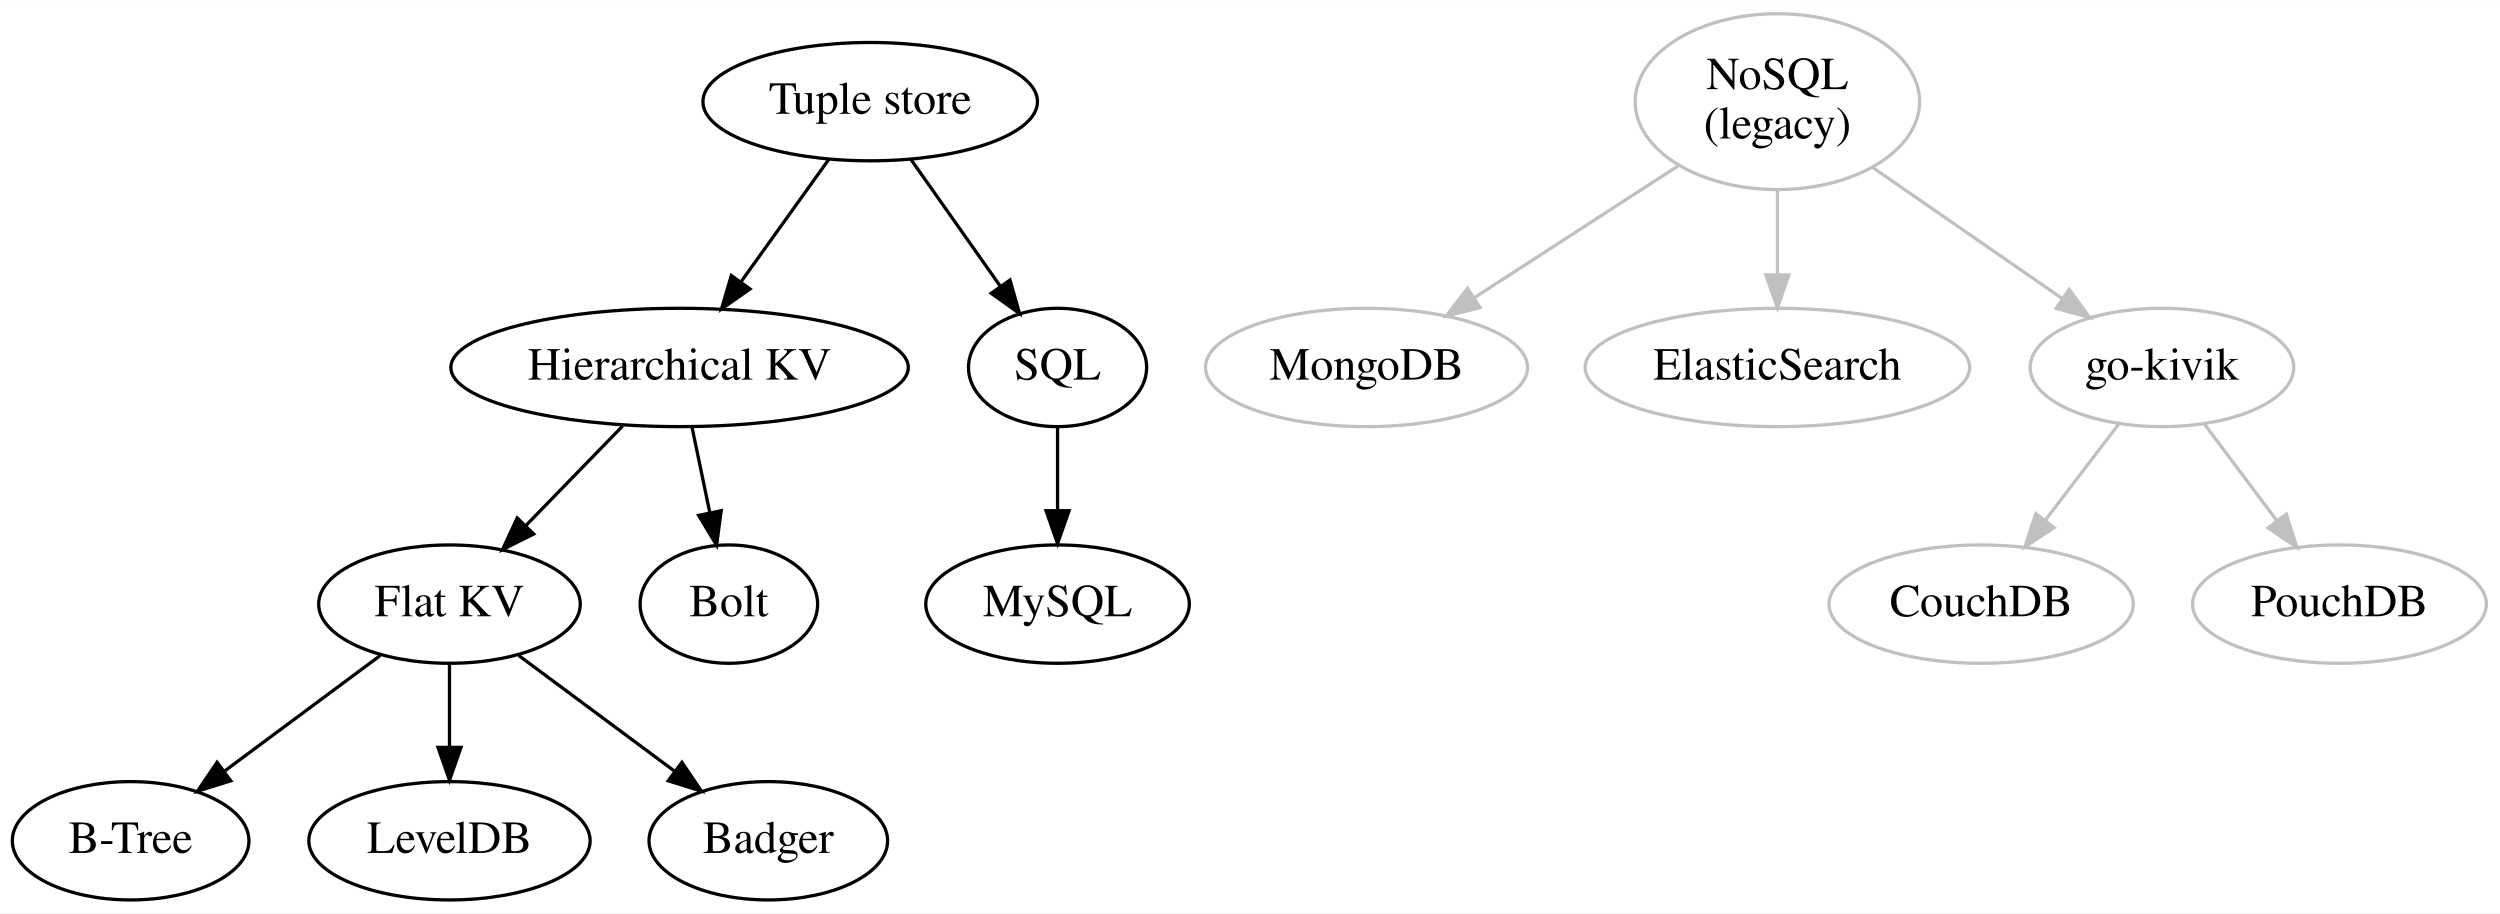
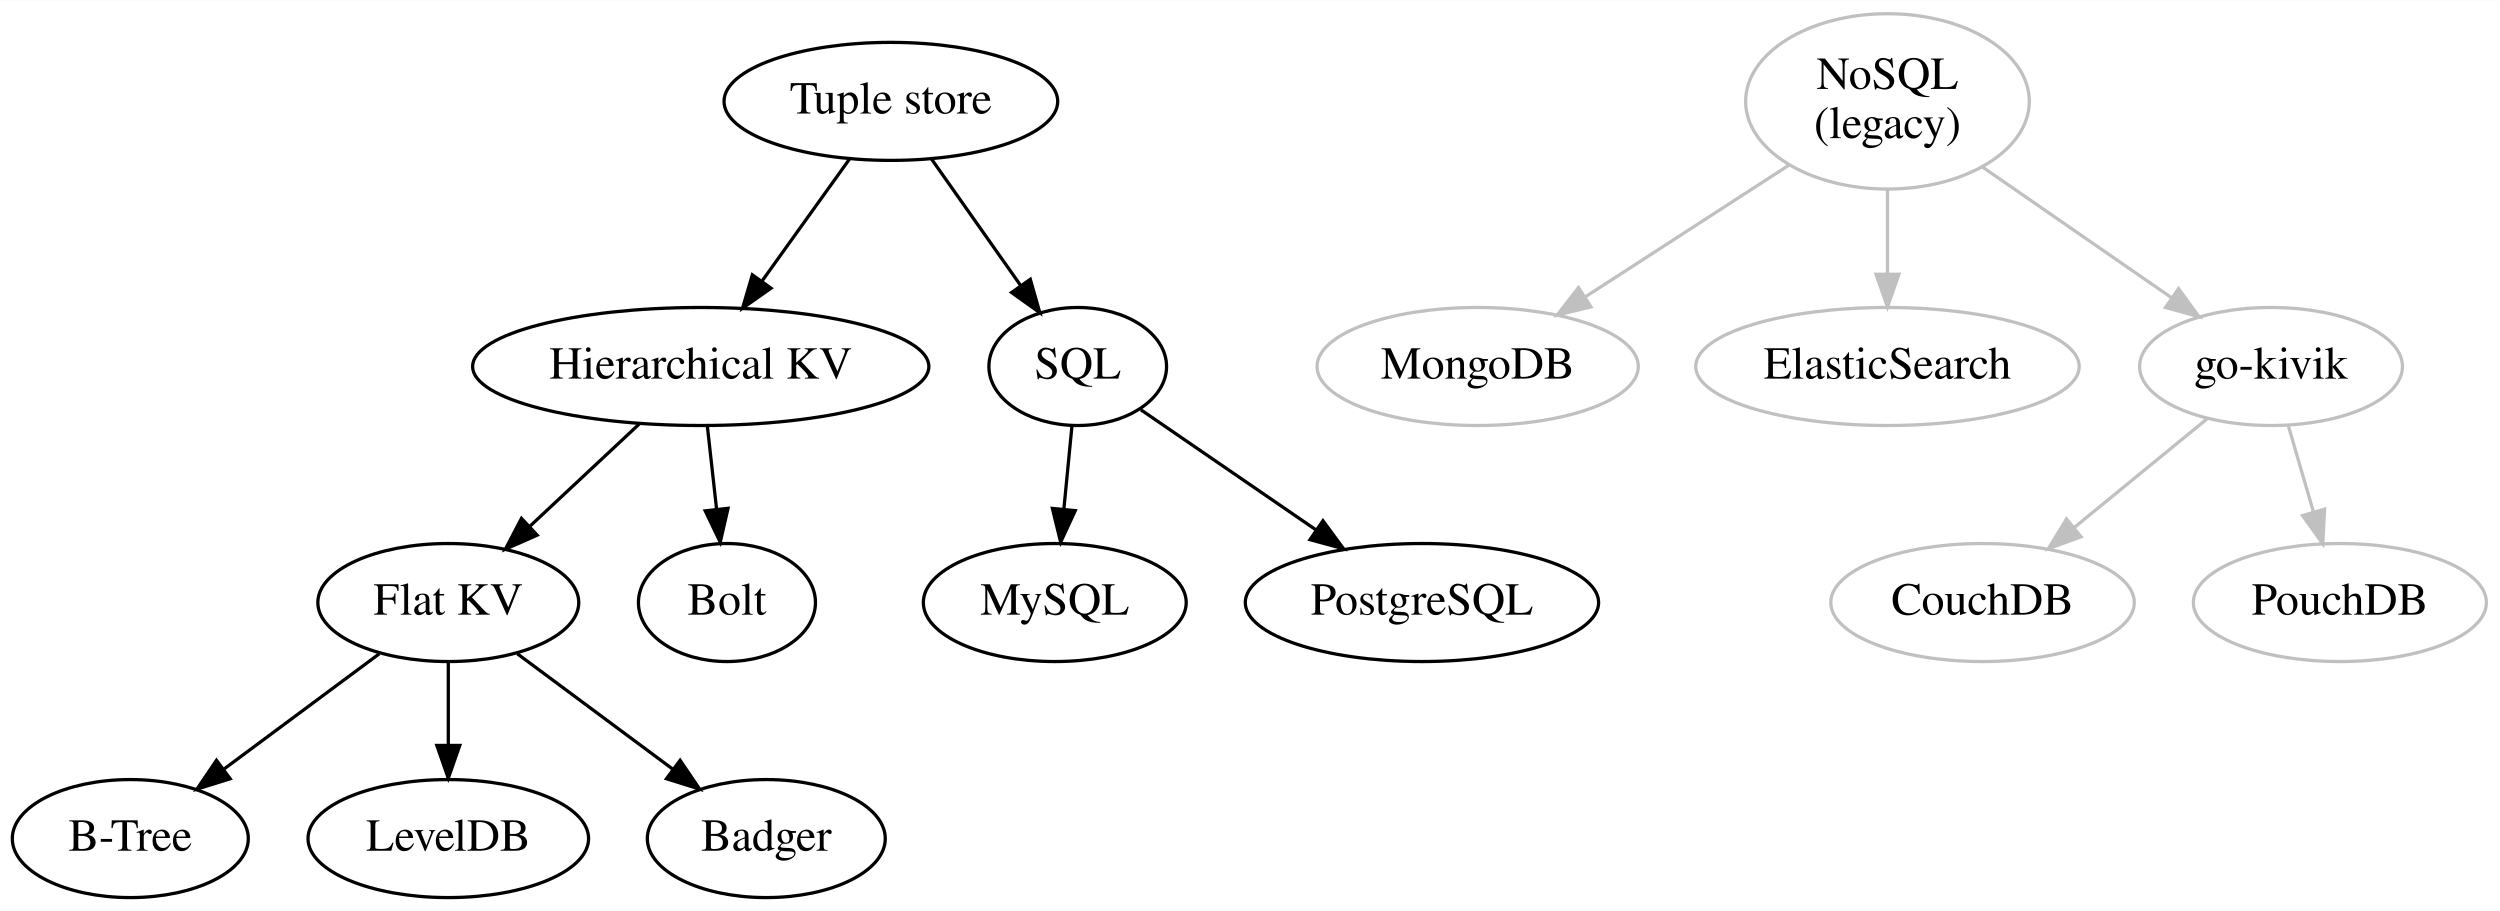
- <svg xmlns="http://www.w3.org/2000/svg" xmlns:xlink="http://www.w3.org/1999/xlink" width="761pt" height="278pt" viewBox="0.00 0.00 760.59 277.74">
+ <svg xmlns="http://www.w3.org/2000/svg" xmlns:xlink="http://www.w3.org/1999/xlink" width="763pt" height="278pt" viewBox="0.00 0.00 762.59 277.74">
  <g id="graph0" class="graph" transform="scale(1 1) rotate(0) translate(4 273.7401)">
-     <polygon fill="#ffffff" stroke="transparent" points="-4,4 -4,-273.74 756.593,-273.74 756.593,4 -4,4" />
+     <polygon fill="#ffffff" stroke="transparent" points="-4,4 -4,-273.74 758.593,-273.74 758.593,4 -4,4" />
    <g id="node1" class="node">
      <g id="a_node1">
        <a xlink:href="./docs/kv-flat.md" xlink:title="Flat KV">
          <ellipse fill="none" stroke="#000000" cx="132.747" cy="-90" rx="39.794" ry="18" />
          <text text-anchor="middle" x="132.747" y="-86.3" font-family="Times,serif" font-size="14.00" fill="#000000">Flat KV</text>
        </a>
      </g>
    </g>
    <g id="node2" class="node">
      <ellipse fill="none" stroke="#000000" cx="35.747" cy="-18" rx="35.995" ry="18" />
      <text text-anchor="middle" x="35.747" y="-14.3" font-family="Times,serif" font-size="14.00" fill="#000000">B-Tree</text>
    </g>
    <g id="edge1" class="edge">
      <path fill="none" stroke="#000000" d="M111.699,-74.377C97.783,-64.048 79.371,-50.381 64.161,-39.091" />
      <polygon fill="#000000" stroke="#000000" points="66.204,-36.249 56.089,-33.099 62.032,-41.87 66.204,-36.249" />
    </g>
    <g id="node3" class="node">
      <ellipse fill="none" stroke="#000000" cx="132.747" cy="-18" rx="42.793" ry="18" />
      <text text-anchor="middle" x="132.747" y="-14.3" font-family="Times,serif" font-size="14.00" fill="#000000">LevelDB</text>
    </g>
    <g id="edge2" class="edge">
      <path fill="none" stroke="#000000" d="M132.747,-71.831C132.747,-64.131 132.747,-54.974 132.747,-46.417" />
      <polygon fill="#000000" stroke="#000000" points="136.247,-46.413 132.747,-36.413 129.247,-46.413 136.247,-46.413" />
    </g>
    <g id="node4" class="node">
      <ellipse fill="none" stroke="#000000" cx="229.747" cy="-18" rx="36.294" ry="18" />
      <text text-anchor="middle" x="229.747" y="-14.3" font-family="Times,serif" font-size="14.00" fill="#000000">Badger</text>
    </g>
    <g id="edge3" class="edge">
      <path fill="none" stroke="#000000" d="M153.794,-74.377C167.71,-64.048 186.122,-50.381 201.333,-39.091" />
      <polygon fill="#000000" stroke="#000000" points="203.461,-41.87 209.405,-33.099 199.289,-36.249 203.461,-41.87" />
    </g>
    <g id="node5" class="node">
      <g id="a_node5">
        <a xlink:href="./docs/kv-hierarchical.md" xlink:title="Hierarchical KV">
-           <ellipse fill="none" stroke="#000000" cx="202.747" cy="-162" rx="69.588" ry="18" />
-           <text text-anchor="middle" x="202.747" y="-158.3" font-family="Times,serif" font-size="14.00" fill="#000000">Hierarchical KV</text>
+           <ellipse fill="none" stroke="#000000" cx="209.747" cy="-162" rx="69.588" ry="18" />
+           <text text-anchor="middle" x="209.747" y="-158.3" font-family="Times,serif" font-size="14.00" fill="#000000">Hierarchical KV</text>
        </a>
      </g>
    </g>
    <g id="edge4" class="edge">
-       <path fill="none" stroke="#000000" d="M185.444,-144.202C176.539,-135.043 165.561,-123.751 155.933,-113.849" />
-       <polygon fill="#000000" stroke="#000000" points="158.372,-111.336 148.891,-106.606 153.353,-116.216 158.372,-111.336" />
+       <path fill="none" stroke="#000000" d="M191.107,-144.571C181.079,-135.194 168.575,-123.502 157.716,-113.348" />
+       <polygon fill="#000000" stroke="#000000" points="159.854,-110.555 150.159,-106.282 155.073,-115.668 159.854,-110.555" />
    </g>
    <g id="node6" class="node">
      <ellipse fill="none" stroke="#000000" cx="217.747" cy="-90" rx="27" ry="18" />
      <text text-anchor="middle" x="217.747" y="-86.3" font-family="Times,serif" font-size="14.00" fill="#000000">Bolt</text>
    </g>
    <g id="edge5" class="edge">
-       <path fill="none" stroke="#000000" d="M206.532,-143.831C208.179,-135.927 210.145,-126.487 211.968,-117.737" />
-       <polygon fill="#000000" stroke="#000000" points="215.402,-118.417 214.015,-107.913 208.549,-116.989 215.402,-118.417" />
+       <path fill="none" stroke="#000000" d="M211.766,-143.831C212.621,-136.131 213.639,-126.974 214.589,-118.417" />
+       <polygon fill="#000000" stroke="#000000" points="218.075,-118.739 215.701,-108.413 211.118,-117.966 218.075,-118.739" />
    </g>
    <g id="node7" class="node">
      <g id="a_node7">
        <a xlink:href="./docs/sql-tuple.md" xlink:title="SQL">
-           <ellipse fill="none" stroke="#000000" cx="317.747" cy="-162" rx="27.097" ry="18" />
-           <text text-anchor="middle" x="317.747" y="-158.3" font-family="Times,serif" font-size="14.00" fill="#000000">SQL</text>
+           <ellipse fill="none" stroke="#000000" cx="324.747" cy="-162" rx="27.097" ry="18" />
+           <text text-anchor="middle" x="324.747" y="-158.3" font-family="Times,serif" font-size="14.00" fill="#000000">SQL</text>
        </a>
      </g>
    </g>
    <g id="node8" class="node">
      <ellipse fill="none" stroke="#000000" cx="317.747" cy="-90" rx="40.094" ry="18" />
      <text text-anchor="middle" x="317.747" y="-86.3" font-family="Times,serif" font-size="14.00" fill="#000000">MySQL</text>
    </g>
    <g id="edge6" class="edge">
-       <path fill="none" stroke="#000000" d="M317.747,-143.831C317.747,-136.131 317.747,-126.974 317.747,-118.417" />
-       <polygon fill="#000000" stroke="#000000" points="321.247,-118.413 317.747,-108.413 314.247,-118.413 321.247,-118.413" />
+       <path fill="none" stroke="#000000" d="M322.98,-143.831C322.232,-136.131 321.342,-126.974 320.51,-118.417" />
+       <polygon fill="#000000" stroke="#000000" points="323.988,-118.028 319.537,-108.413 317.021,-118.705 323.988,-118.028" />
    </g>
    <g id="node9" class="node">
-       <g id="a_node9">
+       <ellipse fill="none" stroke="#000000" cx="429.747" cy="-90" rx="53.891" ry="18" />
+       <text text-anchor="middle" x="429.747" y="-86.3" font-family="Times,serif" font-size="14.00" fill="#000000">PostgreSQL</text>
+     </g>
+     <g id="edge7" class="edge">
+       <path fill="none" stroke="#000000" d="M344.005,-148.794C358.964,-138.537 380.038,-124.086 397.55,-112.078" />
+       <polygon fill="#000000" stroke="#000000" points="399.55,-114.95 405.818,-106.408 395.591,-109.177 399.55,-114.95" />
+     </g>
+     <g id="node10" class="node">
+       <g id="a_node10">
        <a xlink:href="./docs/tuple-strict.md" xlink:title="Tuple store">
-           <ellipse fill="none" stroke="#000000" cx="260.747" cy="-242.87" rx="50.892" ry="18" />
-           <text text-anchor="middle" x="260.747" y="-239.17" font-family="Times,serif" font-size="14.00" fill="#000000">Tuple store</text>
+           <ellipse fill="none" stroke="#000000" cx="267.747" cy="-242.87" rx="50.892" ry="18" />
+           <text text-anchor="middle" x="267.747" y="-239.17" font-family="Times,serif" font-size="14.00" fill="#000000">Tuple store</text>
        </a>
      </g>
    </g>
-     <g id="edge7" class="edge">
-       <path fill="none" stroke="#000000" d="M248.162,-225.322C240.387,-214.482 230.265,-200.369 221.551,-188.218" />
-       <polygon fill="#000000" stroke="#000000" points="224.18,-185.879 215.508,-179.793 218.492,-189.959 224.18,-185.879" />
+     <g id="edge8" class="edge">
+       <path fill="none" stroke="#000000" d="M255.162,-225.322C247.387,-214.482 237.265,-200.369 228.551,-188.218" />
+       <polygon fill="#000000" stroke="#000000" points="231.18,-185.879 222.508,-179.793 225.492,-189.959 231.18,-185.879" />
    </g>
-     <g id="edge8" class="edge">
-       <path fill="none" stroke="#000000" d="M273.115,-225.322C281.096,-213.999 291.594,-199.106 300.403,-186.607" />
-       <polygon fill="#000000" stroke="#000000" points="303.279,-188.601 306.18,-178.411 297.558,-184.568 303.279,-188.601" />
-     </g>
-     <g id="node10" class="node">
-       <ellipse fill="none" stroke="#c0c0c0" cx="536.747" cy="-242.87" rx="43.267" ry="26.741" />
-       <text text-anchor="middle" x="536.747" y="-246.67" font-family="Times,serif" font-size="14.00" fill="#000000">NoSQL</text>
-       <text text-anchor="middle" x="536.747" y="-231.67" font-family="Times,serif" font-size="14.00" fill="#000000">(legacy)</text>
+     <g id="edge9" class="edge">
+       <path fill="none" stroke="#000000" d="M280.115,-225.322C288.096,-213.999 298.594,-199.106 307.403,-186.607" />
+       <polygon fill="#000000" stroke="#000000" points="310.279,-188.601 313.18,-178.411 304.558,-184.568 310.279,-188.601" />
    </g>
    <g id="node11" class="node">
-       <ellipse fill="none" stroke="#c0c0c0" cx="411.747" cy="-162" rx="48.993" ry="18" />
-       <text text-anchor="middle" x="411.747" y="-158.3" font-family="Times,serif" font-size="14.00" fill="#000000">MongoDB</text>
-     </g>
-     <g id="edge9" class="edge">
-       <path fill="none" stroke="#c0c0c0" d="M506.806,-223.5C488.016,-211.343 463.778,-195.662 444.48,-183.177" />
-       <polygon fill="#c0c0c0" stroke="#c0c0c0" points="446.296,-180.183 435.999,-177.69 442.493,-186.061 446.296,-180.183" />
+       <ellipse fill="none" stroke="#c0c0c0" cx="571.747" cy="-242.87" rx="43.267" ry="26.741" />
+       <text text-anchor="middle" x="571.747" y="-246.67" font-family="Times,serif" font-size="14.00" fill="#000000">NoSQL</text>
+       <text text-anchor="middle" x="571.747" y="-231.67" font-family="Times,serif" font-size="14.00" fill="#000000">(legacy)</text>
    </g>
    <g id="node12" class="node">
-       <ellipse fill="none" stroke="#c0c0c0" cx="536.747" cy="-162" rx="58.49" ry="18" />
-       <text text-anchor="middle" x="536.747" y="-158.3" font-family="Times,serif" font-size="14.00" fill="#000000">ElasticSearch</text>
+       <ellipse fill="none" stroke="#c0c0c0" cx="446.747" cy="-162" rx="48.993" ry="18" />
+       <text text-anchor="middle" x="446.747" y="-158.3" font-family="Times,serif" font-size="14.00" fill="#000000">MongoDB</text>
    </g>
    <g id="edge10" class="edge">
-       <path fill="none" stroke="#c0c0c0" d="M536.747,-215.941C536.747,-207.671 536.747,-198.549 536.747,-190.196" />
-       <polygon fill="#c0c0c0" stroke="#c0c0c0" points="540.247,-190.149 536.747,-180.149 533.247,-190.149 540.247,-190.149" />
+       <path fill="none" stroke="#c0c0c0" d="M541.806,-223.5C523.016,-211.343 498.778,-195.662 479.48,-183.177" />
+       <polygon fill="#c0c0c0" stroke="#c0c0c0" points="481.296,-180.183 470.999,-177.69 477.493,-186.061 481.296,-180.183" />
    </g>
    <g id="node13" class="node">
-       <ellipse fill="none" stroke="#c0c0c0" cx="653.747" cy="-162" rx="40.094" ry="18" />
-       <text text-anchor="middle" x="653.747" y="-158.3" font-family="Times,serif" font-size="14.00" fill="#000000">go-kivik</text>
+       <ellipse fill="none" stroke="#c0c0c0" cx="571.747" cy="-162" rx="58.49" ry="18" />
+       <text text-anchor="middle" x="571.747" y="-158.3" font-family="Times,serif" font-size="14.00" fill="#000000">ElasticSearch</text>
    </g>
    <g id="edge11" class="edge">
-       <path fill="none" stroke="#c0c0c0" d="M565.668,-222.88C583.231,-210.741 605.62,-195.265 623.43,-182.955" />
-       <polygon fill="#c0c0c0" stroke="#c0c0c0" points="625.528,-185.76 631.764,-177.195 621.547,-180.001 625.528,-185.76" />
+       <path fill="none" stroke="#c0c0c0" d="M571.747,-215.941C571.747,-207.671 571.747,-198.549 571.747,-190.196" />
+       <polygon fill="#c0c0c0" stroke="#c0c0c0" points="575.247,-190.149 571.747,-180.149 568.247,-190.149 575.247,-190.149" />
    </g>
    <g id="node14" class="node">
-       <ellipse fill="none" stroke="#c0c0c0" cx="598.747" cy="-90" rx="46.292" ry="18" />
-       <text text-anchor="middle" x="598.747" y="-86.3" font-family="Times,serif" font-size="14.00" fill="#000000">CouchDB</text>
+       <ellipse fill="none" stroke="#c0c0c0" cx="688.747" cy="-162" rx="40.094" ry="18" />
+       <text text-anchor="middle" x="688.747" y="-158.3" font-family="Times,serif" font-size="14.00" fill="#000000">go-kivik</text>
    </g>
    <g id="edge12" class="edge">
-       <path fill="none" stroke="#c0c0c0" d="M640.713,-144.937C634.03,-136.189 625.754,-125.355 618.322,-115.626" />
-       <polygon fill="#c0c0c0" stroke="#c0c0c0" points="620.921,-113.263 612.07,-107.441 615.359,-117.512 620.921,-113.263" />
+       <path fill="none" stroke="#c0c0c0" d="M600.668,-222.88C618.231,-210.741 640.62,-195.265 658.43,-182.955" />
+       <polygon fill="#c0c0c0" stroke="#c0c0c0" points="660.528,-185.76 666.764,-177.195 656.547,-180.001 660.528,-185.76" />
    </g>
    <g id="node15" class="node">
-       <ellipse fill="none" stroke="#c0c0c0" cx="707.747" cy="-90" rx="44.693" ry="18" />
-       <text text-anchor="middle" x="707.747" y="-86.3" font-family="Times,serif" font-size="14.00" fill="#000000">PouchDB</text>
+       <ellipse fill="none" stroke="#c0c0c0" cx="600.747" cy="-90" rx="46.292" ry="18" />
+       <text text-anchor="middle" x="600.747" y="-86.3" font-family="Times,serif" font-size="14.00" fill="#000000">CouchDB</text>
    </g>
    <g id="edge13" class="edge">
-       <path fill="none" stroke="#c0c0c0" d="M666.819,-144.571C673.385,-135.815 681.466,-125.042 688.707,-115.387" />
-       <polygon fill="#c0c0c0" stroke="#c0c0c0" points="691.595,-117.369 694.795,-107.269 685.995,-113.169 691.595,-117.369" />
+       <path fill="none" stroke="#c0c0c0" d="M669.217,-146.021C657.308,-136.277 641.892,-123.665 628.705,-112.874" />
+       <polygon fill="#c0c0c0" stroke="#c0c0c0" points="630.788,-110.057 620.832,-106.434 626.356,-115.475 630.788,-110.057" />
+     </g>
+     <g id="node16" class="node">
+       <ellipse fill="none" stroke="#c0c0c0" cx="709.747" cy="-90" rx="44.693" ry="18" />
+       <text text-anchor="middle" x="709.747" y="-86.3" font-family="Times,serif" font-size="14.00" fill="#000000">PouchDB</text>
+     </g>
+     <g id="edge14" class="edge">
+       <path fill="none" stroke="#c0c0c0" d="M694.046,-143.831C696.352,-135.927 699.105,-126.487 701.657,-117.737" />
+       <polygon fill="#c0c0c0" stroke="#c0c0c0" points="705.082,-118.493 704.522,-107.913 698.362,-116.533 705.082,-118.493" />
    </g>
  </g>
</svg>
